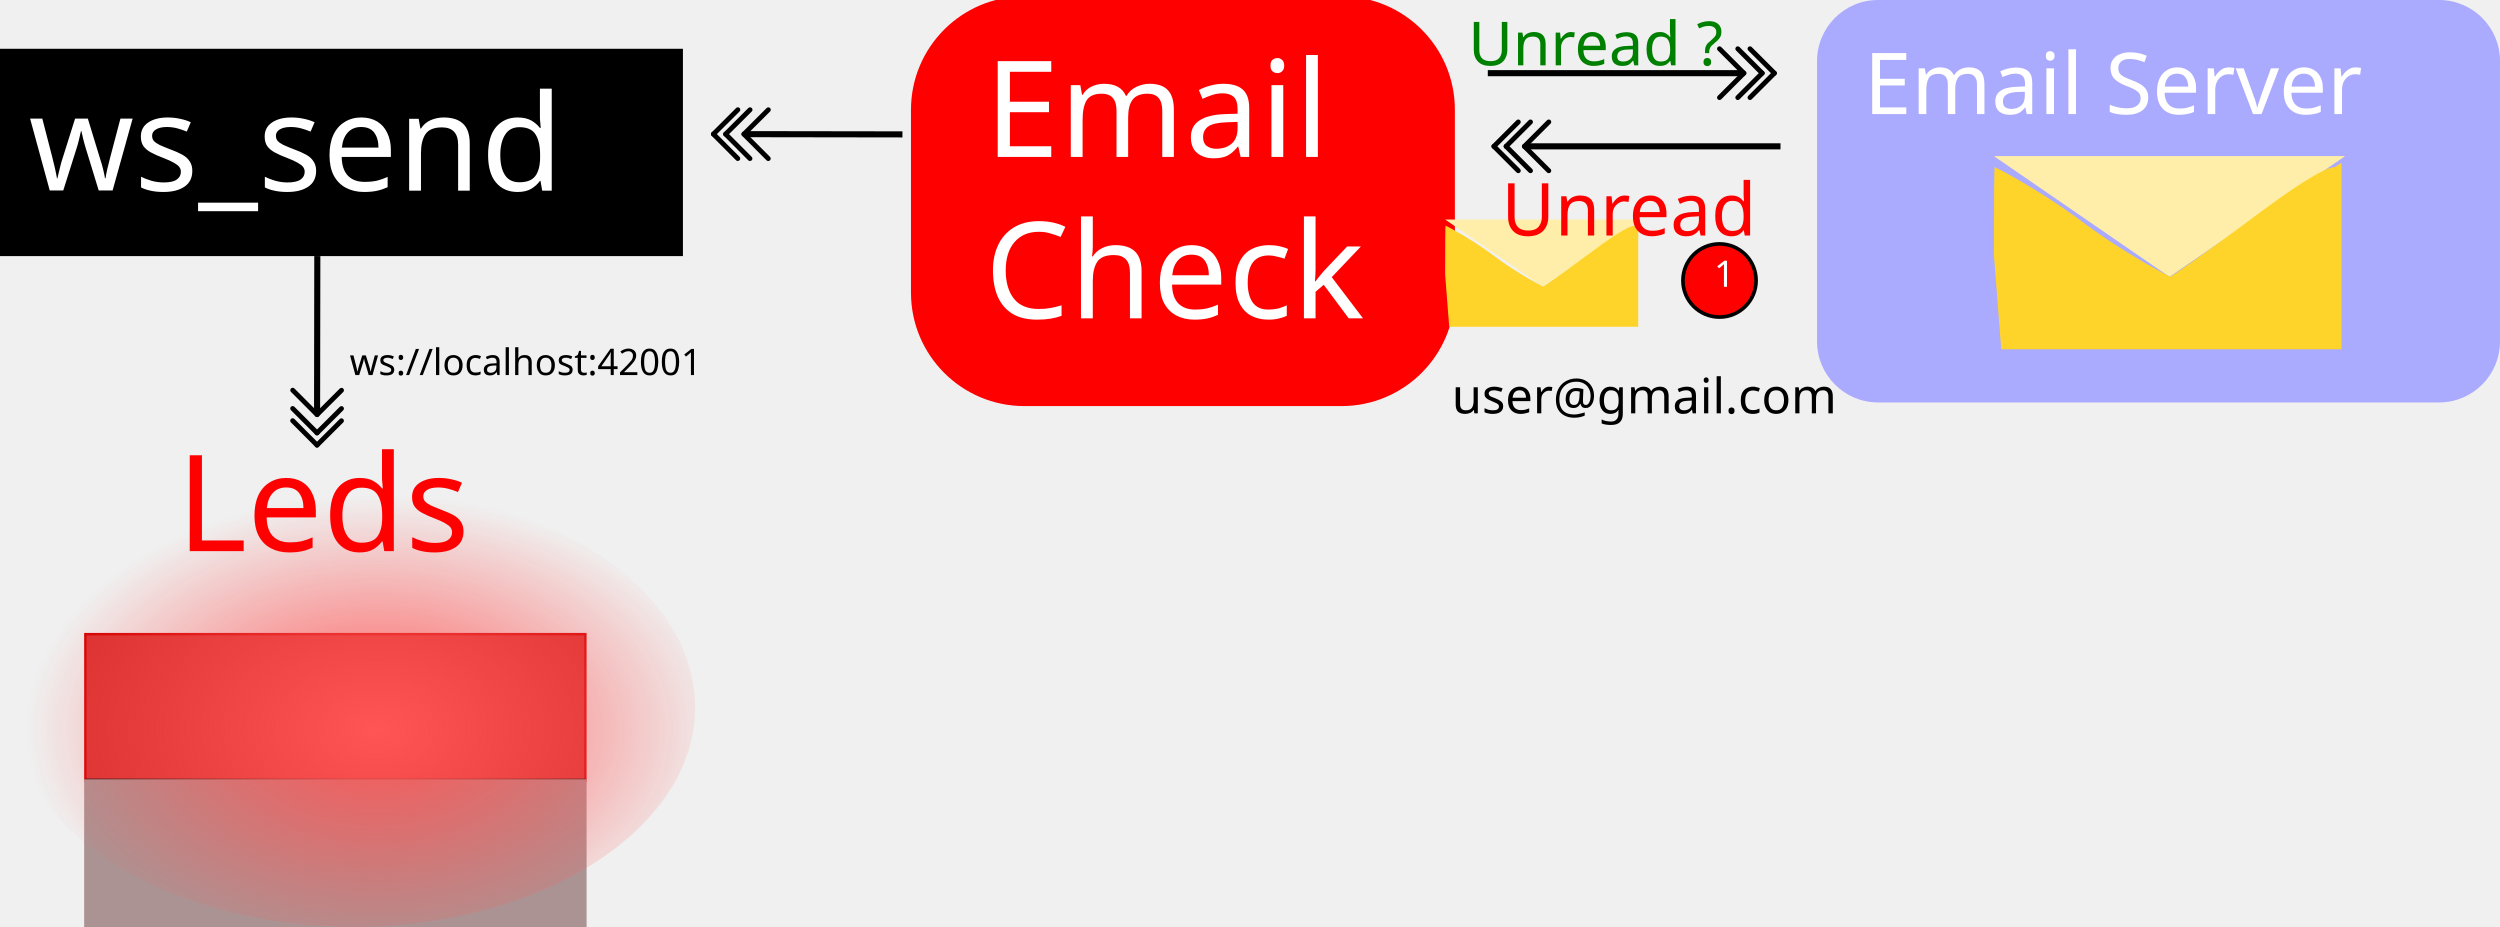
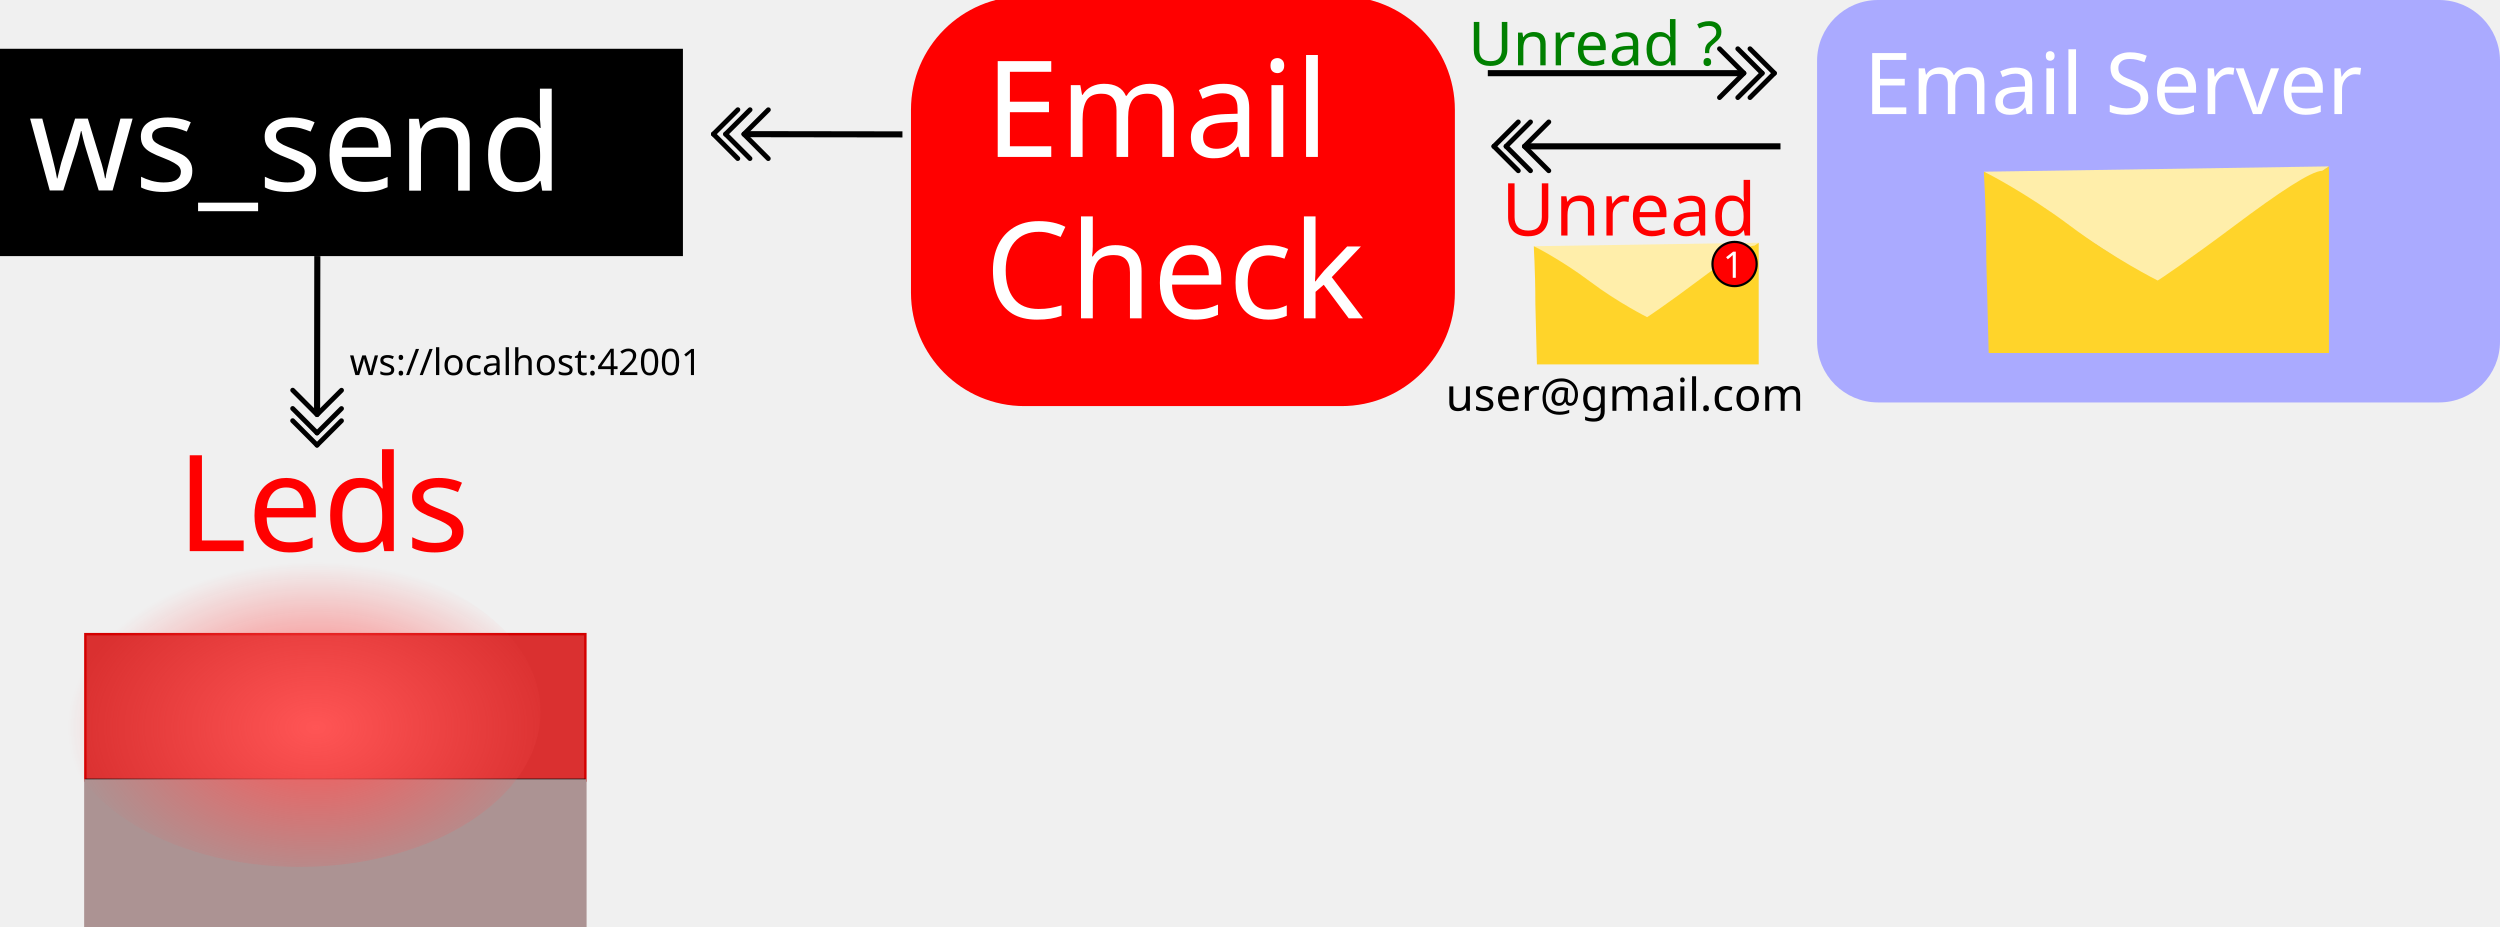
- <svg xmlns="http://www.w3.org/2000/svg" width="205mm" height="76mm" version="1.1" viewBox="0 0 205 76">
-   <defs>
+ <svg xmlns="http://www.w3.org/2000/svg" width="205mm" height="76mm" version="1.1" viewBox="0 0 205 76" id="svg1193">
+   <defs id="defs1111">
    <marker id="marker5500" style="overflow:visible" orient="auto">
-       <g transform="scale(-1)" style="stroke:#000">
-         <path d="m-4-4 4 4" style="fill-rule:evenodd;stroke-linecap:round;stroke-width:.8;stroke:#000" />
-         <path d="m-1-4 4 4" style="fill-rule:evenodd;stroke-linecap:round;stroke-width:.8;stroke:#000" />
-         <path d="m1-4 4 4" style="fill-rule:evenodd;stroke-linecap:round;stroke-width:.8;stroke:#000" />
-         <path d="m-4 4 4-4" style="fill-rule:evenodd;stroke-linecap:round;stroke-width:.8;stroke:#000" />
-         <path d="m-1 4 4-4" style="fill-rule:evenodd;stroke-linecap:round;stroke-width:.8;stroke:#000" />
-         <path d="m1 4 4-4" style="fill-rule:evenodd;stroke-linecap:round;stroke-width:.8;stroke:#000" />
+       <g transform="scale(-1)" style="stroke:#000" id="g1058">
+         <path d="m-4-4 4 4" style="fill-rule:evenodd;stroke-linecap:round;stroke-width:.8;stroke:#000" id="path1046" />
+         <path d="m-1-4 4 4" style="fill-rule:evenodd;stroke-linecap:round;stroke-width:.8;stroke:#000" id="path1048" />
+         <path d="m1-4 4 4" style="fill-rule:evenodd;stroke-linecap:round;stroke-width:.8;stroke:#000" id="path1050" />
+         <path d="m-4 4 4-4" style="fill-rule:evenodd;stroke-linecap:round;stroke-width:.8;stroke:#000" id="path1052" />
+         <path d="m-1 4 4-4" style="fill-rule:evenodd;stroke-linecap:round;stroke-width:.8;stroke:#000" id="path1054" />
+         <path d="m1 4 4-4" style="fill-rule:evenodd;stroke-linecap:round;stroke-width:.8;stroke:#000" id="path1056" />
      </g>
    </marker>
    <marker id="marker4988" style="overflow:visible" orient="auto">
-       <g transform="scale(-1)" style="stroke:#000">
-         <path d="m-4-4 4 4" style="fill-rule:evenodd;stroke-linecap:round;stroke-width:.8;stroke:#000" />
-         <path d="m-1-4 4 4" style="fill-rule:evenodd;stroke-linecap:round;stroke-width:.8;stroke:#000" />
-         <path d="m1-4 4 4" style="fill-rule:evenodd;stroke-linecap:round;stroke-width:.8;stroke:#000" />
-         <path d="m-4 4 4-4" style="fill-rule:evenodd;stroke-linecap:round;stroke-width:.8;stroke:#000" />
-         <path d="m-1 4 4-4" style="fill-rule:evenodd;stroke-linecap:round;stroke-width:.8;stroke:#000" />
-         <path d="m1 4 4-4" style="fill-rule:evenodd;stroke-linecap:round;stroke-width:.8;stroke:#000" />
+       <g transform="scale(-1)" style="stroke:#000" id="g1073">
+         <path d="m-4-4 4 4" style="fill-rule:evenodd;stroke-linecap:round;stroke-width:.8;stroke:#000" id="path1061" />
+         <path d="m-1-4 4 4" style="fill-rule:evenodd;stroke-linecap:round;stroke-width:.8;stroke:#000" id="path1063" />
+         <path d="m1-4 4 4" style="fill-rule:evenodd;stroke-linecap:round;stroke-width:.8;stroke:#000" id="path1065" />
+         <path d="m-4 4 4-4" style="fill-rule:evenodd;stroke-linecap:round;stroke-width:.8;stroke:#000" id="path1067" />
+         <path d="m-1 4 4-4" style="fill-rule:evenodd;stroke-linecap:round;stroke-width:.8;stroke:#000" id="path1069" />
+         <path d="m1 4 4-4" style="fill-rule:evenodd;stroke-linecap:round;stroke-width:.8;stroke:#000" id="path1071" />
      </g>
    </marker>
    <marker id="marker4988-6" style="overflow:visible" orient="auto">
-       <g transform="scale(-1)" style="stroke:#000">
-         <path d="m-4-4 4 4" style="fill-rule:evenodd;stroke-linecap:round;stroke-width:.8;stroke:#000" />
-         <path d="m-1-4 4 4" style="fill-rule:evenodd;stroke-linecap:round;stroke-width:.8;stroke:#000" />
-         <path d="m1-4 4 4" style="fill-rule:evenodd;stroke-linecap:round;stroke-width:.8;stroke:#000" />
-         <path d="m-4 4 4-4" style="fill-rule:evenodd;stroke-linecap:round;stroke-width:.8;stroke:#000" />
-         <path d="m-1 4 4-4" style="fill-rule:evenodd;stroke-linecap:round;stroke-width:.8;stroke:#000" />
-         <path d="m1 4 4-4" style="fill-rule:evenodd;stroke-linecap:round;stroke-width:.8;stroke:#000" />
+       <g transform="scale(-1)" style="stroke:#000" id="g1088">
+         <path d="m-4-4 4 4" style="fill-rule:evenodd;stroke-linecap:round;stroke-width:.8;stroke:#000" id="path1076" />
+         <path d="m-1-4 4 4" style="fill-rule:evenodd;stroke-linecap:round;stroke-width:.8;stroke:#000" id="path1078" />
+         <path d="m1-4 4 4" style="fill-rule:evenodd;stroke-linecap:round;stroke-width:.8;stroke:#000" id="path1080" />
+         <path d="m-4 4 4-4" style="fill-rule:evenodd;stroke-linecap:round;stroke-width:.8;stroke:#000" id="path1082" />
+         <path d="m-1 4 4-4" style="fill-rule:evenodd;stroke-linecap:round;stroke-width:.8;stroke:#000" id="path1084" />
+         <path d="m1 4 4-4" style="fill-rule:evenodd;stroke-linecap:round;stroke-width:.8;stroke:#000" id="path1086" />
      </g>
    </marker>
    <marker id="marker5500-8" style="overflow:visible" orient="auto">
-       <g transform="scale(-1)" style="stroke:#000">
-         <path d="m-4-4 4 4" style="fill-rule:evenodd;stroke-linecap:round;stroke-width:.8;stroke:#000" />
-         <path d="m-1-4 4 4" style="fill-rule:evenodd;stroke-linecap:round;stroke-width:.8;stroke:#000" />
-         <path d="m1-4 4 4" style="fill-rule:evenodd;stroke-linecap:round;stroke-width:.8;stroke:#000" />
-         <path d="m-4 4 4-4" style="fill-rule:evenodd;stroke-linecap:round;stroke-width:.8;stroke:#000" />
-         <path d="m-1 4 4-4" style="fill-rule:evenodd;stroke-linecap:round;stroke-width:.8;stroke:#000" />
-         <path d="m1 4 4-4" style="fill-rule:evenodd;stroke-linecap:round;stroke-width:.8;stroke:#000" />
+       <g transform="scale(-1)" style="stroke:#000" id="g1103">
+         <path d="m-4-4 4 4" style="fill-rule:evenodd;stroke-linecap:round;stroke-width:.8;stroke:#000" id="path1091" />
+         <path d="m-1-4 4 4" style="fill-rule:evenodd;stroke-linecap:round;stroke-width:.8;stroke:#000" id="path1093" />
+         <path d="m1-4 4 4" style="fill-rule:evenodd;stroke-linecap:round;stroke-width:.8;stroke:#000" id="path1095" />
+         <path d="m-4 4 4-4" style="fill-rule:evenodd;stroke-linecap:round;stroke-width:.8;stroke:#000" id="path1097" />
+         <path d="m-1 4 4-4" style="fill-rule:evenodd;stroke-linecap:round;stroke-width:.8;stroke:#000" id="path1099" />
+         <path d="m1 4 4-4" style="fill-rule:evenodd;stroke-linecap:round;stroke-width:.8;stroke:#000" id="path1101" />
      </g>
    </marker>
-     <radialGradient id="radialGradient10963" cx="31" cy="58" r="32" gradientTransform="matrix(.9 0 0 .6 6 26)" gradientUnits="userSpaceOnUse">
-       <stop style="stop-color:#f55" offset="0" />
-       <stop style="stop-color:#f55;stop-opacity:0" offset="1" />
+     <radialGradient id="radialGradient10963" cx="31" cy="58" r="32" gradientTransform="matrix(0.6354167,0,0,0.4236111,6.191799,35.07937)" gradientUnits="userSpaceOnUse">
+       <stop style="stop-color:#f55" offset="0" id="stop1106" />
+       <stop style="stop-color:#f55;stop-opacity:0" offset="1" id="stop1108" />
    </radialGradient>
  </defs>
-   <g transform="translate(-3 -1)">
-     <rect x="78" y="1" width="44" height="33" ry="9" style="fill:#f00;stroke-width:.6;stroke:#f00" />
-     <rect x="152" y="1" width="56" height="33" ry="5" style="fill:#aaf" />
-     <rect x="3" y="5" width="56" height="17" />
-     <text x="5.345" y="16.634" style="fill:#ffffff;font-family:sans-serif;font-size:11px;letter-spacing:0px;line-height:1.25;stroke-width:.3;word-spacing:0px" xml:space="preserve">
-       <tspan x="5.345" y="16.634" style="fill:#ffffff;stroke-width:.3">ws_send</tspan>
-     </text>
-     <path d="m64 12 13 0.02" style="fill:none;marker-start:url(#marker5500);stroke-width:.5;stroke:#000" />
-     <path d="m128 13 21 1e-6" style="fill:none;marker-start:url(#marker4988);stroke-width:.5;stroke:#000" />
-     <text x="155.849" y="10.35" style="fill:#ffffff;font-family:sans-serif;font-size:7px;letter-spacing:0px;line-height:1.25;stroke-width:.2;word-spacing:0px" xml:space="preserve">
-       <tspan x="155.849" y="10.35" style="fill:#ffffff;stroke-width:.2">Email Server</tspan>
-     </text>
-     <text x="83.751" y="13.873" style="fill:#ffffff;font-family:sans-serif;font-size:11px;letter-spacing:0px;line-height:1.25;stroke-width:.3;word-spacing:0px" xml:space="preserve">
-       <tspan x="83.751" y="13.873" style="fill:#ffffff;stroke-width:.3">Email</tspan>
-       <tspan x="83.751" y="27.102" style="fill:#ffffff;stroke-width:.3">Check</tspan>
-     </text>
-     <g transform="matrix(.9 0 0 .9 18 -51)">
-       <path d="m165 72 16 11 16-11z" style="fill:#fea" />
-       <path d="m165 81c0-5 0.03-8 0.07-8 0.04 0 4 2 8 5 4 3 8 5 8 5 0.07-0.02 3-2 7-5 4-3 7-5 8-5l0.6-0.4v17h-31z" style="fill:#ffd42a" />
-     </g>
-     <g transform="matrix(.5 0 0 .5 39 -17)">
-       <path d="m165 72 16 11 16-11z" style="fill:#fea" />
-       <path d="m165 81c0-5 0.03-8 0.07-8 0.04 0 4 2 8 5 4 3 8 5 8 5 0.07-0.02 3-2 7-5 4-3 7-5 8-5l0.6-0.4v17h-31z" style="fill:#ffd42a" />
-     </g>
-     <text x="126.119" y="20.313" style="fill:#ff0000;font-family:sans-serif;font-size:6px;letter-spacing:0px;line-height:1.25;stroke-width:.1;word-spacing:0px" xml:space="preserve">
-       <tspan x="126.119" y="20.313" style="fill:#ff0000;stroke-width:.1">Unread</tspan>
-     </text>
-     <text x="122.056" y="34.893" style="fill:#000000;font-family:sans-serif;font-size:4px;letter-spacing:0px;line-height:1.25;stroke-width:.09;word-spacing:0px" xml:space="preserve">
-       <tspan x="122.056" y="34.893" style="stroke-width:.09">user@gmail.com</tspan>
-     </text>
-     <path d="m146 7-21 1e-6" style="fill:none;marker-start:url(#marker4988-6);stroke-width:.5;stroke:#000" />
-     <text x="123.399" y="6.36" style="fill:#008000;font-family:sans-serif;font-size:5px;letter-spacing:0px;line-height:1.25;stroke-width:.1;word-spacing:0px" xml:space="preserve">
-       <tspan x="123.399" y="6.36" style="fill:#008000;stroke-width:.1">Unread ?</tspan>
-     </text>
-     <ellipse cx="144" cy="24" rx="3" ry="3" style="fill:#f00;stroke-width:.3;stroke:#000" />
-     <text x="143.549" y="24.519" style="fill:#ffffff;font-family:sans-serif;font-size:3px;letter-spacing:0px;line-height:1.25;stroke-width:.3;word-spacing:0px" xml:space="preserve">
-       <tspan x="143.549" y="24.519" style="fill:#ffffff;font-size:3px;stroke-width:.3">1</tspan>
-     </text>
-     <path d="m29 35 0.02-13" style="fill:none;marker-start:url(#marker5500-8);stroke-width:.5;stroke:#000" />
-     <text x="31.67" y="31.752" style="fill:#000000;font-family:sans-serif;font-size:3px;letter-spacing:0px;line-height:1.25;stroke-width:.09;word-spacing:0px" xml:space="preserve">
-       <tspan x="31.67" y="31.752" style="stroke-width:.09">ws://localhost:42001</tspan>
-     </text>
-     <rect x="17" y="40" width="30" height="23" style="fill-opacity:0;stroke-opacity:0" />
-     <rect x="10" y="53" width="41" height="12" style="fill-opacity:.8;fill:#d40000;stroke-width:.2;stroke:#d40000" />
-     <path d="m10 65h41" style="fill:none;stroke-width:.3px;stroke:#000" />
-     <rect x="10" y="65" width="41" height="12" style="fill:#ac9393;stroke-width:.2;stroke:#ac9393" />
-     <ellipse cx="32" cy="59" rx="28" ry="18" style="fill:url(#radialGradient10963)" />
-     <text x="17.498" y="46.191" style="fill:#ff0000;font-family:sans-serif;font-size:11px;letter-spacing:0px;line-height:1.25;stroke-width:.3;word-spacing:0px" xml:space="preserve">
-       <tspan x="17.498" y="46.191" style="fill:#ff0000;stroke-width:.3">Leds</tspan>
-     </text>
+   <rect id="rect1115" style="fill:#ff0000;stroke:#ff0000;stroke-width:0.6" ry="9" height="33" width="44" y="0" x="75" />
+   <rect id="rect1117" style="fill:#aaaaff" ry="5" height="33" width="56" y="0" x="149" />
+   <rect id="rect1119" height="17" width="56" y="4" x="0" />
+   <text id="text1123" xml:space="preserve" style="font-size:11px;line-height:1.25;font-family:sans-serif;letter-spacing:0px;word-spacing:0px;fill:#ffffff;stroke-width:0.3" y="15.634" x="2.345">
+     <tspan id="tspan1121" style="fill:#ffffff;stroke-width:0.3" y="15.634" x="2.345">ws_send</tspan>
+   </text>
+   <path id="path1125" style="fill:none;stroke:#000000;stroke-width:0.5;marker-start:url(#marker5500)" d="m 61,11 13,0.02" />
+   <path id="path1127" style="fill:none;stroke:#000000;stroke-width:0.5;marker-start:url(#marker4988)" d="m 125,12 21,10e-7" />
+   <text id="text1131" xml:space="preserve" style="font-size:7px;line-height:1.25;font-family:sans-serif;letter-spacing:0px;word-spacing:0px;fill:#ffffff;stroke-width:0.2" y="9.35" x="152.849">
+     <tspan id="tspan1129" style="fill:#ffffff;stroke-width:0.2" y="9.35" x="152.849">Email Server</tspan>
+   </text>
+   <text id="text1137" xml:space="preserve" style="font-size:11px;line-height:1.25;font-family:sans-serif;letter-spacing:0px;word-spacing:0px;fill:#ffffff;stroke-width:0.3" y="12.873" x="80.751">
+     <tspan id="tspan1133" style="fill:#ffffff;stroke-width:0.3" y="12.873" x="80.751">Email</tspan>
+     <tspan id="tspan1135" style="fill:#ffffff;stroke-width:0.3" y="26.102" x="80.751">Check</tspan>
+   </text>
+   <text id="text1153" xml:space="preserve" style="font-size:6px;line-height:1.25;font-family:sans-serif;letter-spacing:0px;word-spacing:0px;fill:#ff0000;stroke-width:0.1" y="19.313" x="123.119">
+     <tspan id="tspan1151" style="fill:#ff0000;stroke-width:0.1" y="19.313" x="123.119">Unread</tspan>
+   </text>
+   <text id="text1157" xml:space="preserve" style="font-size:3.724px;line-height:1.25;font-family:sans-serif;letter-spacing:0px;word-spacing:0px;fill:#000000;stroke-width:0.084" y="33.683" x="118.545">
+     <tspan id="tspan1155" style="stroke-width:0.084" y="33.683" x="118.545">user@gmail.com</tspan>
+   </text>
+   <path id="path1159" style="fill:none;stroke:#000000;stroke-width:0.5;marker-start:url(#marker4988-6)" d="m 143,6 -21,1e-6" />
+   <text id="text1163" xml:space="preserve" style="font-size:5px;line-height:1.25;font-family:sans-serif;letter-spacing:0px;word-spacing:0px;fill:#008000;stroke-width:0.1" y="5.36" x="120.399">
+     <tspan id="tspan1161" style="fill:#008000;stroke-width:0.1" y="5.36" x="120.399">Unread ?</tspan>
+   </text>
+   <path id="path1171" style="fill:none;stroke:#000000;stroke-width:0.5;marker-start:url(#marker5500-8)" d="M 26,34 26.02,21" />
+   <text id="text1175" xml:space="preserve" style="font-size:3px;line-height:1.25;font-family:sans-serif;letter-spacing:0px;word-spacing:0px;fill:#000000;stroke-width:0.09" y="30.752" x="28.67">
+     <tspan id="tspan1173" style="stroke-width:0.09" y="30.752" x="28.67">ws://localhost:42001</tspan>
+   </text>
+   <rect id="rect1177" style="fill-opacity:0;stroke-opacity:0" height="23" width="30" y="39" x="14" />
+   <rect id="rect1179" style="fill:#d40000;fill-opacity:0.8;stroke:#d40000;stroke-width:0.2" height="12" width="41" y="52" x="7" />
+   <path id="path1181" style="fill:none;stroke:#000000;stroke-width:0.3px" d="M 7,64 H 48" />
+   <rect id="rect1183" style="fill:#ac9393;stroke:#ac9393;stroke-width:0.2" height="12" width="41" y="64" x="7" />
+   <ellipse id="ellipse1185" style="fill:url(#radialGradient10963);stroke-width:0.706" ry="12.708" rx="19.769" cy="58.378" cx="24.548" />
+   <text id="text1189" xml:space="preserve" style="font-size:11px;line-height:1.25;font-family:sans-serif;letter-spacing:0px;word-spacing:0px;fill:#ff0000;stroke-width:0.3" y="45.191" x="14.498">
+     <tspan id="tspan1187" style="fill:#ff0000;stroke-width:0.3" y="45.191" x="14.498">Leds</tspan>
+   </text>
+   <g transform="matrix(0.6518598,0,0,0.6518598,19.718,10.94287)" id="g1116-4">
+     <path style="fill:#ffeeaa;stroke-width:0.9" id="path73-3" d="m 162.698,14.184 14.337,9.305 13.95,-9.742 z" />
+     <path style="fill:#ffd42a;stroke-width:0.9" id="path75-9" d="m 162.889,21.409 c 0,-4.5 -0.227,-7.225 -0.191,-7.225 0.036,0 3.447,1.724 7.047,4.424 3.6,2.7 7.2,4.5 7.2,4.5 0.063,-0.018 2.7,-1.8 6.3,-4.5 3.6,-2.7 6.3,-4.5 7.2,-4.5 l 0.54,-0.36 v 15.3 h -27.9 z" />
  </g>
+   <g transform="translate(-0.01258626,-0.1039041)" id="g1116">
+     <path style="fill:#ffeeaa;stroke-width:0.9" id="path73" d="m 162.698,14.184 14.337,9.305 13.95,-9.742 z" />
+     <path style="fill:#ffd42a;stroke-width:0.9" id="path75" d="m 162.889,21.409 c 0,-4.5 -0.227,-7.225 -0.191,-7.225 0.036,0 3.447,1.724 7.047,4.424 3.6,2.7 7.2,4.5 7.2,4.5 0.063,-0.018 2.7,-1.8 6.3,-4.5 3.6,-2.7 6.3,-4.5 7.2,-4.5 l 0.54,-0.36 v 15.3 h -27.9 z" />
+   </g>
+   <circle cx="142.234" cy="21.649" id="ellipse99" r="1.812" style="fill:#ff0000;stroke:#000000;stroke-width:0.181" />
+   <text x="141.274" y="22.779" font-size="3px" letter-spacing="0px" word-spacing="0px" style="font-size:3px;line-height:1.25;font-family:sans-serif;letter-spacing:0px;word-spacing:0px;fill:#ffffff;stroke-width:0.3" xml:space="preserve" id="text103">
+     <tspan x="141.274" y="22.779" font-size="3px" id="tspan101" style="font-size:3px;fill:#ffffff;stroke-width:0.3">1</tspan>
+   </text>
</svg>
